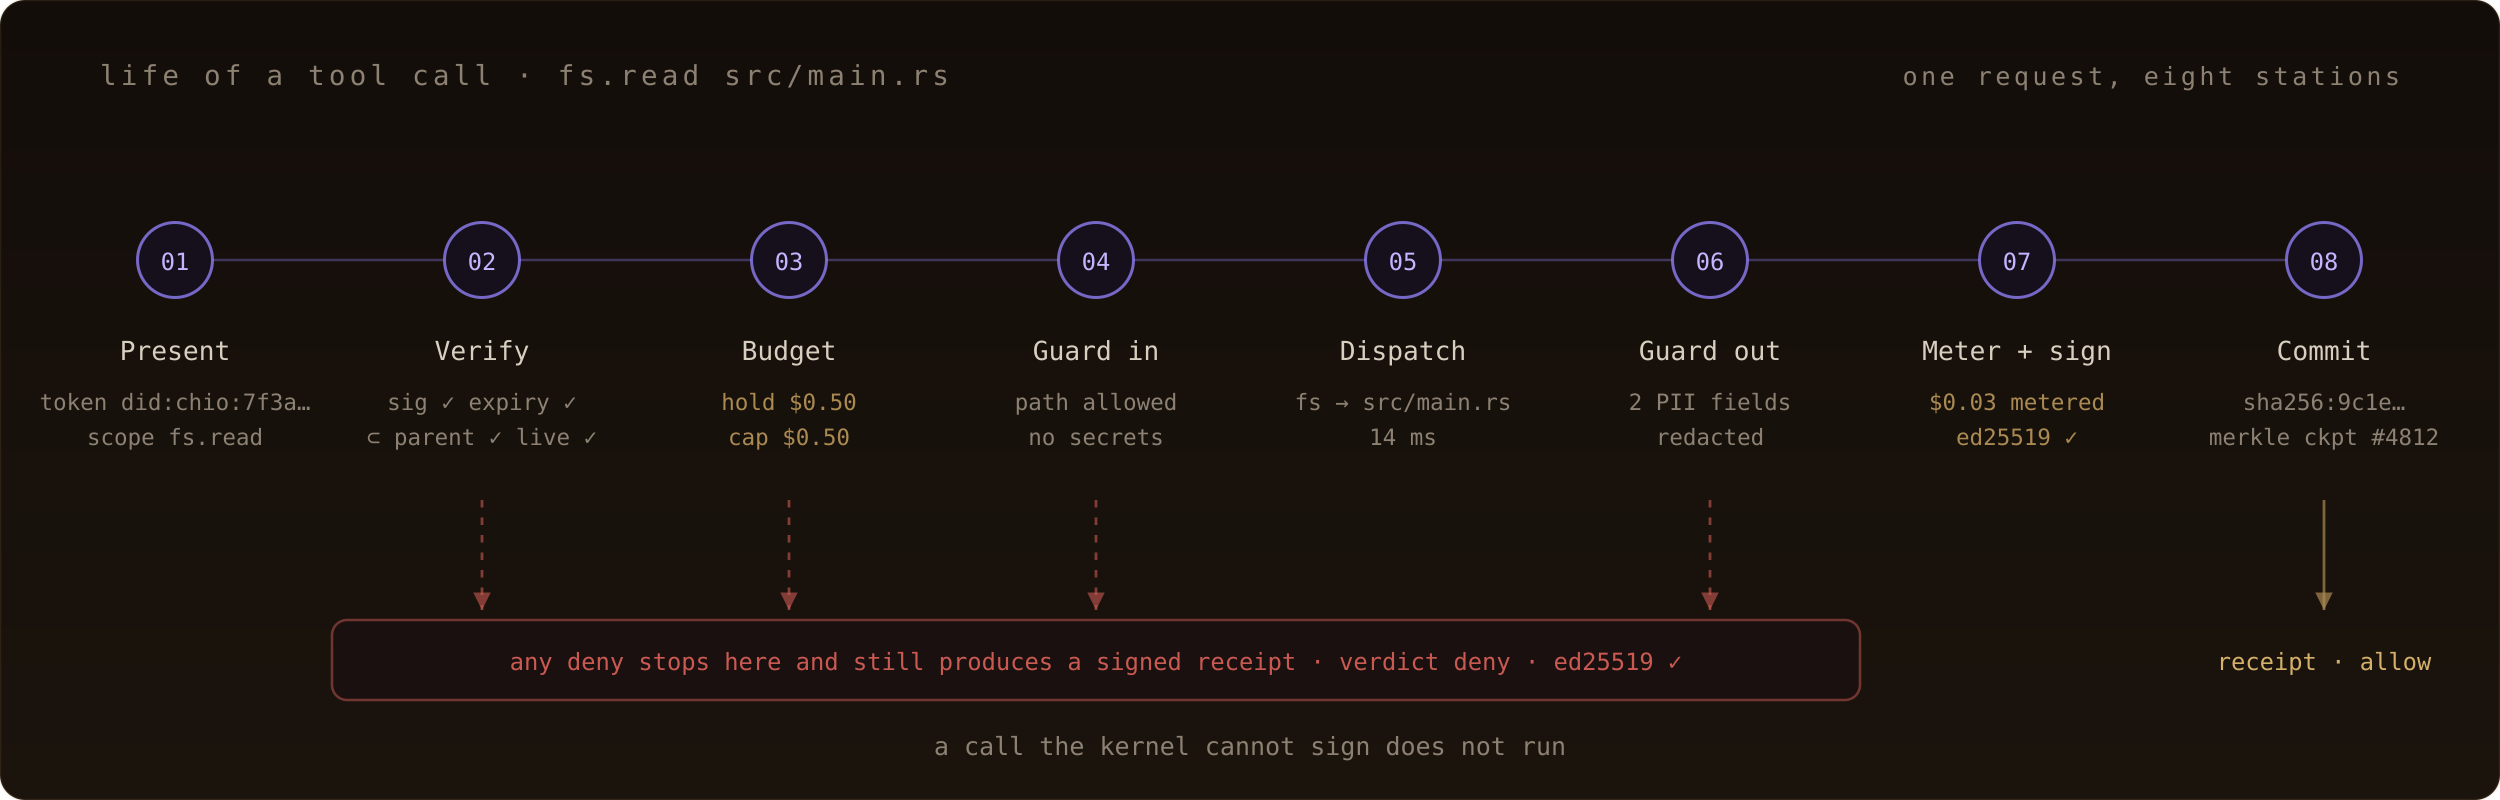
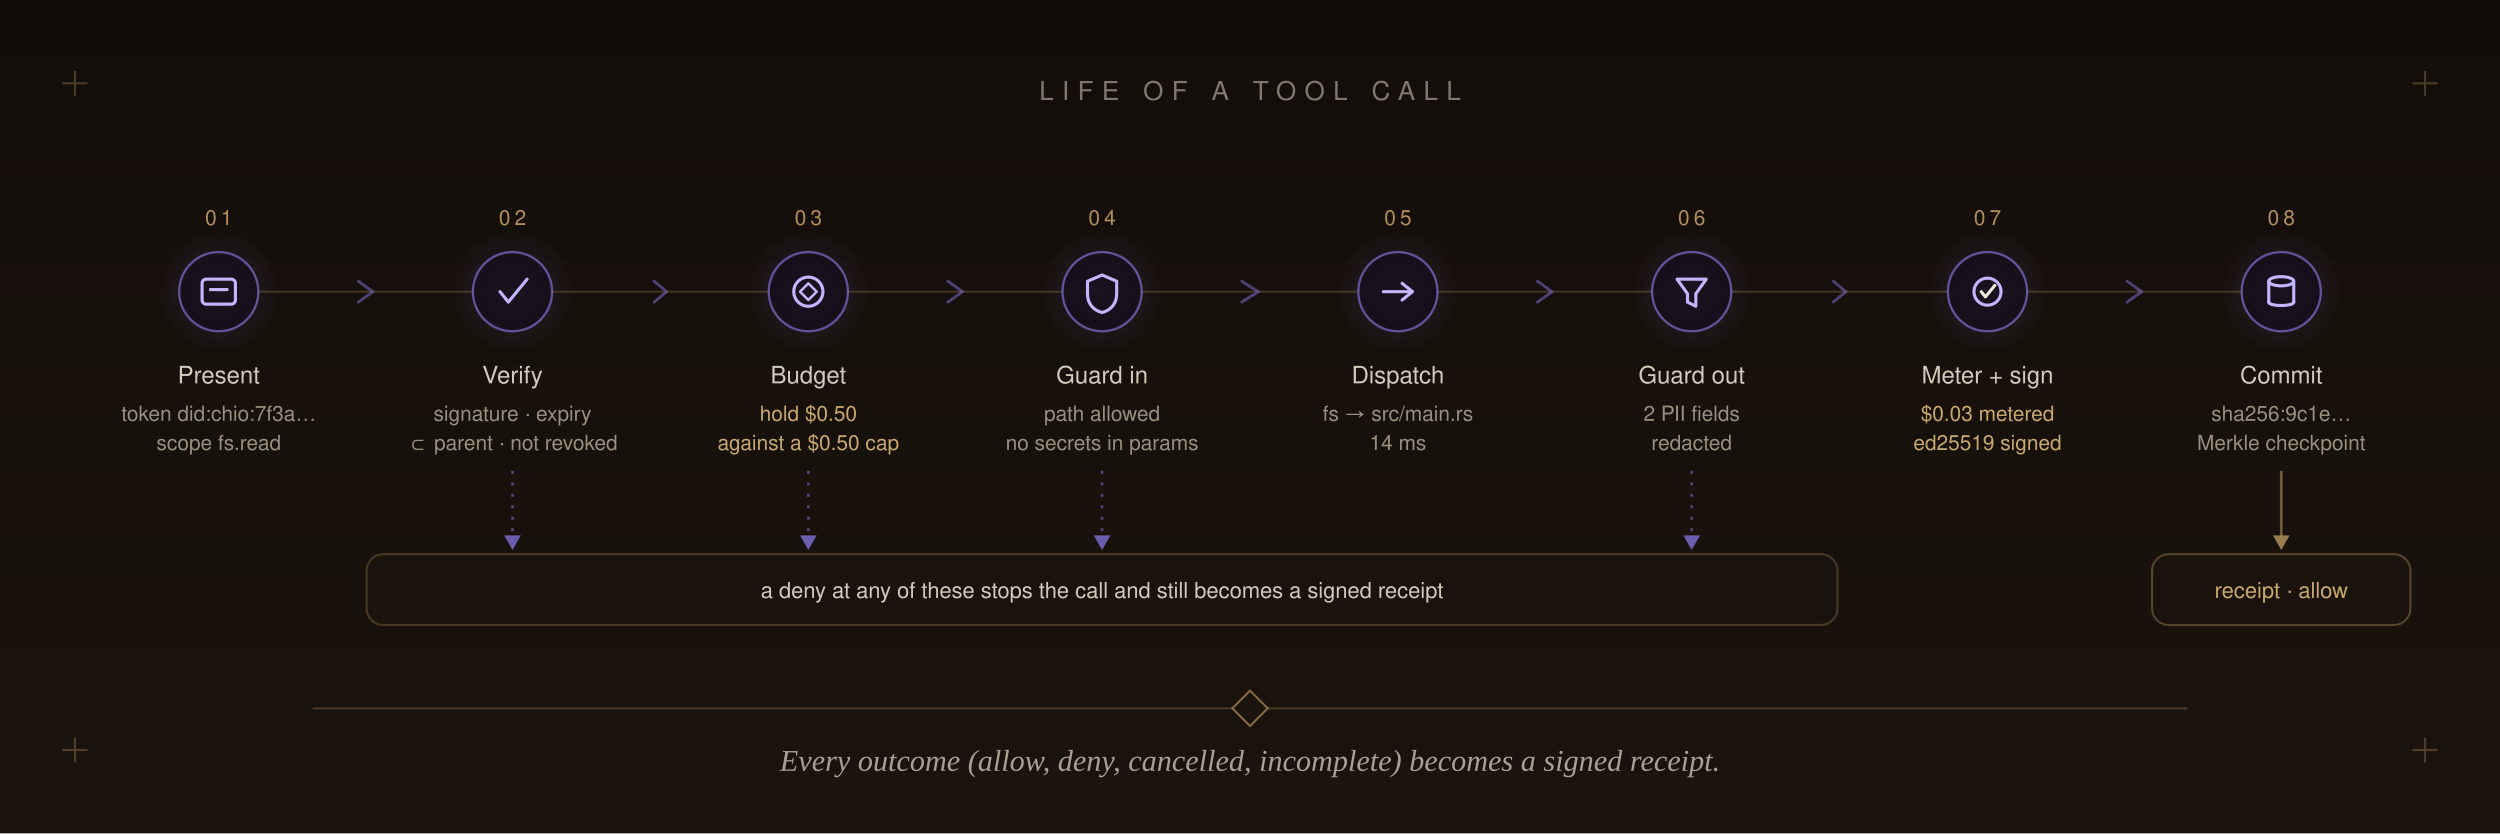
- <svg xmlns="http://www.w3.org/2000/svg" viewBox="0 0 1000 320" width="1000" height="320" role="img" aria-label="Life of a tool call in Chio: present the token, verify it, hold the budget, guard the input, dispatch, guard the output, meter and sign, then commit the receipt to the Merkle log. A deny at verify, budget, or either guard stops the call and still produces a signed receipt.">
+ <svg xmlns="http://www.w3.org/2000/svg" viewBox="0 0 1200 400" width="1200" height="400" role="img" aria-label="Life of a tool call: present the token, verify it, hold the budget, guard the input, dispatch, guard the output, meter and sign, then commit the receipt to the Merkle log. A deny at verify, budget, or either guard stops the call and still produces a signed receipt.">
  <defs>
-     <linearGradient id="lc-bg" x1="0" y1="0" x2="0" y2="1">
+     <linearGradient id="lcbg" x1="0" y1="0" x2="0" y2="1">
      <stop offset="0" stop-color="#130d0a" />
      <stop offset="1" stop-color="#1b140d" />
    </linearGradient>
-     <radialGradient id="lc-glow" cx="50%" cy="50%" r="55%">
-       <stop offset="0" stop-color="#8f7ff2" stop-opacity="0.16" />
-       <stop offset="0.5" stop-color="#8f7ff2" stop-opacity="0.04" />
+     <radialGradient id="lcglow" cx="50%" cy="50%" r="50%">
+       <stop offset="0" stop-color="#8f7ff2" stop-opacity="0.32" />
+       <stop offset="0.6" stop-color="#8f7ff2" stop-opacity="0.07" />
      <stop offset="1" stop-color="#8f7ff2" stop-opacity="0" />
    </radialGradient>
-     <pattern id="lc-field" width="34" height="34" patternUnits="userSpaceOnUse">
-       <circle cx="6" cy="9" r="0.9" fill="#ab8a52" fill-opacity="0.16" />
-       <circle cx="23" cy="24" r="0.6" fill="#ab8a52" fill-opacity="0.10" />
-     </pattern>
-     <radialGradient id="lc-fade" cx="50%" cy="50%" r="60%">
-       <stop offset="0" stop-color="#fff" stop-opacity="1" />
-       <stop offset="1" stop-color="#fff" stop-opacity="0" />
+     <radialGradient id="lckglow" cx="50%" cy="50%" r="50%">
+       <stop offset="0" stop-color="#8f7ff2" stop-opacity="0.28" />
+       <stop offset="0.65" stop-color="#8f7ff2" stop-opacity="0.06" />
+       <stop offset="1" stop-color="#8f7ff2" stop-opacity="0" />
    </radialGradient>
-     <mask id="lc-mask">
-       <rect width="1000" height="320" fill="url(#lc-fade)" />
-     </mask>
  </defs>
-   <rect width="1000" height="320" rx="10" fill="url(#lc-bg)" />
-   <rect width="1000" height="320" rx="10" fill="none" stroke="#ab8a52" stroke-opacity="0.14" />
-   <text x="40" y="34" text-anchor="start" font-family="ui-monospace, SFMono-Regular, 'SF Mono', Menlo, Consolas, monospace" font-size="11" letter-spacing="1.7" fill="#8c8172">life of a tool call · fs.read src/main.rs</text>
-   <text x="960" y="34" text-anchor="end" font-family="ui-monospace, SFMono-Regular, 'SF Mono', Menlo, Consolas, monospace" font-size="10" letter-spacing="1.4" fill="#8c8172">one request, eight stations</text>
-   <line x1="70.0" y1="104" x2="929.6" y2="104" stroke="#8f7ff2" stroke-opacity="0.35" stroke-width="1" />
-   <circle cx="70.0" cy="104" r="15" fill="#16101c" stroke="#8f7ff2" stroke-opacity="0.8" stroke-width="1.2" />
-   <text x="70.0" y="108" text-anchor="middle" font-family="ui-monospace, SFMono-Regular, 'SF Mono', Menlo, Consolas, monospace" font-size="9.5" fill="#c3b6ff">01</text>
-   <text x="70.0" y="144" text-anchor="middle" font-family="ui-monospace, SFMono-Regular, 'SF Mono', Menlo, Consolas, monospace" font-size="10.5" fill="#d8cfc0">Present</text>
-   <text x="70.0" y="164" text-anchor="middle" font-family="ui-monospace, SFMono-Regular, 'SF Mono', Menlo, Consolas, monospace" font-size="9" fill="#8c8172">token did:chio:7f3a…</text>
-   <text x="70.0" y="178" text-anchor="middle" font-family="ui-monospace, SFMono-Regular, 'SF Mono', Menlo, Consolas, monospace" font-size="9" fill="#8c8172">scope fs.read</text>
-   <circle cx="192.8" cy="104" r="15" fill="#16101c" stroke="#8f7ff2" stroke-opacity="0.8" stroke-width="1.2" />
-   <text x="192.8" y="108" text-anchor="middle" font-family="ui-monospace, SFMono-Regular, 'SF Mono', Menlo, Consolas, monospace" font-size="9.5" fill="#c3b6ff">02</text>
-   <text x="192.8" y="144" text-anchor="middle" font-family="ui-monospace, SFMono-Regular, 'SF Mono', Menlo, Consolas, monospace" font-size="10.5" fill="#d8cfc0">Verify</text>
-   <text x="192.8" y="164" text-anchor="middle" font-family="ui-monospace, SFMono-Regular, 'SF Mono', Menlo, Consolas, monospace" font-size="9" fill="#8c8172">sig ✓ expiry ✓</text>
-   <text x="192.8" y="178" text-anchor="middle" font-family="ui-monospace, SFMono-Regular, 'SF Mono', Menlo, Consolas, monospace" font-size="9" fill="#8c8172">⊂ parent ✓ live ✓</text>
-   <line x1="192.8" y1="200" x2="192.8" y2="244" stroke="#c95a52" stroke-opacity="0.6" stroke-width="1.1" stroke-dasharray="3 4" />
-   <path d="M192.8 244 L189.3 237 L196.3 237 Z" fill="#c95a52" fill-opacity="0.6" />
-   <circle cx="315.6" cy="104" r="15" fill="#16101c" stroke="#8f7ff2" stroke-opacity="0.8" stroke-width="1.2" />
-   <text x="315.6" y="108" text-anchor="middle" font-family="ui-monospace, SFMono-Regular, 'SF Mono', Menlo, Consolas, monospace" font-size="9.5" fill="#c3b6ff">03</text>
-   <text x="315.6" y="144" text-anchor="middle" font-family="ui-monospace, SFMono-Regular, 'SF Mono', Menlo, Consolas, monospace" font-size="10.5" fill="#d8cfc0">Budget</text>
-   <text x="315.6" y="164" text-anchor="middle" font-family="ui-monospace, SFMono-Regular, 'SF Mono', Menlo, Consolas, monospace" font-size="9" fill="#ab8a52">hold $0.50</text>
-   <text x="315.6" y="178" text-anchor="middle" font-family="ui-monospace, SFMono-Regular, 'SF Mono', Menlo, Consolas, monospace" font-size="9" fill="#ab8a52">cap $0.50</text>
-   <line x1="315.6" y1="200" x2="315.6" y2="244" stroke="#c95a52" stroke-opacity="0.6" stroke-width="1.1" stroke-dasharray="3 4" />
-   <path d="M315.6 244 L312.1 237 L319.1 237 Z" fill="#c95a52" fill-opacity="0.6" />
-   <circle cx="438.4" cy="104" r="15" fill="#16101c" stroke="#8f7ff2" stroke-opacity="0.8" stroke-width="1.2" />
-   <text x="438.4" y="108" text-anchor="middle" font-family="ui-monospace, SFMono-Regular, 'SF Mono', Menlo, Consolas, monospace" font-size="9.5" fill="#c3b6ff">04</text>
-   <text x="438.4" y="144" text-anchor="middle" font-family="ui-monospace, SFMono-Regular, 'SF Mono', Menlo, Consolas, monospace" font-size="10.5" fill="#d8cfc0">Guard in</text>
-   <text x="438.4" y="164" text-anchor="middle" font-family="ui-monospace, SFMono-Regular, 'SF Mono', Menlo, Consolas, monospace" font-size="9" fill="#8c8172">path allowed</text>
-   <text x="438.4" y="178" text-anchor="middle" font-family="ui-monospace, SFMono-Regular, 'SF Mono', Menlo, Consolas, monospace" font-size="9" fill="#8c8172">no secrets</text>
-   <line x1="438.4" y1="200" x2="438.4" y2="244" stroke="#c95a52" stroke-opacity="0.6" stroke-width="1.1" stroke-dasharray="3 4" />
-   <path d="M438.4 244 L434.9 237 L441.9 237 Z" fill="#c95a52" fill-opacity="0.6" />
-   <circle cx="561.2" cy="104" r="15" fill="#16101c" stroke="#8f7ff2" stroke-opacity="0.8" stroke-width="1.2" />
-   <text x="561.2" y="108" text-anchor="middle" font-family="ui-monospace, SFMono-Regular, 'SF Mono', Menlo, Consolas, monospace" font-size="9.5" fill="#c3b6ff">05</text>
-   <text x="561.2" y="144" text-anchor="middle" font-family="ui-monospace, SFMono-Regular, 'SF Mono', Menlo, Consolas, monospace" font-size="10.5" fill="#d8cfc0">Dispatch</text>
-   <text x="561.2" y="164" text-anchor="middle" font-family="ui-monospace, SFMono-Regular, 'SF Mono', Menlo, Consolas, monospace" font-size="9" fill="#8c8172">fs → src/main.rs</text>
-   <text x="561.2" y="178" text-anchor="middle" font-family="ui-monospace, SFMono-Regular, 'SF Mono', Menlo, Consolas, monospace" font-size="9" fill="#8c8172">14 ms</text>
-   <circle cx="684.0" cy="104" r="15" fill="#16101c" stroke="#8f7ff2" stroke-opacity="0.8" stroke-width="1.2" />
-   <text x="684.0" y="108" text-anchor="middle" font-family="ui-monospace, SFMono-Regular, 'SF Mono', Menlo, Consolas, monospace" font-size="9.5" fill="#c3b6ff">06</text>
-   <text x="684.0" y="144" text-anchor="middle" font-family="ui-monospace, SFMono-Regular, 'SF Mono', Menlo, Consolas, monospace" font-size="10.5" fill="#d8cfc0">Guard out</text>
-   <text x="684.0" y="164" text-anchor="middle" font-family="ui-monospace, SFMono-Regular, 'SF Mono', Menlo, Consolas, monospace" font-size="9" fill="#8c8172">2 PII fields</text>
-   <text x="684.0" y="178" text-anchor="middle" font-family="ui-monospace, SFMono-Regular, 'SF Mono', Menlo, Consolas, monospace" font-size="9" fill="#8c8172">redacted</text>
-   <line x1="684.0" y1="200" x2="684.0" y2="244" stroke="#c95a52" stroke-opacity="0.6" stroke-width="1.1" stroke-dasharray="3 4" />
-   <path d="M684.0 244 L680.5 237 L687.5 237 Z" fill="#c95a52" fill-opacity="0.6" />
-   <circle cx="806.8" cy="104" r="15" fill="#16101c" stroke="#8f7ff2" stroke-opacity="0.8" stroke-width="1.2" />
-   <text x="806.8" y="108" text-anchor="middle" font-family="ui-monospace, SFMono-Regular, 'SF Mono', Menlo, Consolas, monospace" font-size="9.5" fill="#c3b6ff">07</text>
-   <text x="806.8" y="144" text-anchor="middle" font-family="ui-monospace, SFMono-Regular, 'SF Mono', Menlo, Consolas, monospace" font-size="10.5" fill="#d8cfc0">Meter + sign</text>
-   <text x="806.8" y="164" text-anchor="middle" font-family="ui-monospace, SFMono-Regular, 'SF Mono', Menlo, Consolas, monospace" font-size="9" fill="#ab8a52">$0.03 metered</text>
-   <text x="806.8" y="178" text-anchor="middle" font-family="ui-monospace, SFMono-Regular, 'SF Mono', Menlo, Consolas, monospace" font-size="9" fill="#ab8a52">ed25519 ✓</text>
-   <circle cx="929.6" cy="104" r="15" fill="#16101c" stroke="#8f7ff2" stroke-opacity="0.8" stroke-width="1.2" />
-   <text x="929.6" y="108" text-anchor="middle" font-family="ui-monospace, SFMono-Regular, 'SF Mono', Menlo, Consolas, monospace" font-size="9.5" fill="#c3b6ff">08</text>
-   <text x="929.6" y="144" text-anchor="middle" font-family="ui-monospace, SFMono-Regular, 'SF Mono', Menlo, Consolas, monospace" font-size="10.5" fill="#d8cfc0">Commit</text>
-   <text x="929.6" y="164" text-anchor="middle" font-family="ui-monospace, SFMono-Regular, 'SF Mono', Menlo, Consolas, monospace" font-size="9" fill="#8c8172">sha256:9c1e…</text>
-   <text x="929.6" y="178" text-anchor="middle" font-family="ui-monospace, SFMono-Regular, 'SF Mono', Menlo, Consolas, monospace" font-size="9" fill="#8c8172">merkle ckpt #4812</text>
-   <rect x="132.8" y="248" width="611.2" height="32" rx="6" fill="#1a1010" fill-opacity="0.9" stroke="#c95a52" stroke-opacity="0.5" stroke-width="1" />
-   <text x="438.4" y="268" text-anchor="middle" font-family="ui-monospace, SFMono-Regular, 'SF Mono', Menlo, Consolas, monospace" font-size="9.5" fill="#c95a52">any deny stops here and still produces a signed receipt · verdict deny · ed25519 ✓</text>
-   <line x1="929.6" y1="200" x2="929.6" y2="244" stroke="#ab8a52" stroke-opacity="0.7" stroke-width="1.1" />
-   <path d="M929.6 244 L926.1 237 L933.1 237 Z" fill="#ab8a52" fill-opacity="0.7" />
-   <text x="929.6" y="268" text-anchor="middle" font-family="ui-monospace, SFMono-Regular, 'SF Mono', Menlo, Consolas, monospace" font-size="9.5" fill="#d4b06a">receipt · allow</text>
-   <text x="500" y="302" text-anchor="middle" font-family="ui-monospace, SFMono-Regular, 'SF Mono', Menlo, Consolas, monospace" font-size="10" fill="#8c8172">a call the kernel cannot sign does not run</text>
+   <rect width="1200" height="400" fill="url(#lcbg)" />
+   <g stroke="#b08d5b" stroke-opacity="0.35" stroke-width="1">
+     <path d="M30 40 H42 M36 34 V46" />
+     <path d="M1158 40 H1170 M1164 34 V46" />
+     <path d="M30 360 H42 M36 354 V366" />
+     <path d="M1158 360 H1170 M1164 354 V366" />
+   </g>
+   <text x="600.0" y="48" text-anchor="middle" font-family="-apple-system, 'Segoe UI', Helvetica, Arial, sans-serif" font-size="12.5" letter-spacing="4" fill="#d8cfc0" fill-opacity="0.55">LIFE OF A TOOL CALL</text>
+   <path d="M90 140 H1110" stroke="#b08d5b" stroke-opacity="0.28" stroke-width="1" />
+   <g fill="none" stroke="#8f7ff2" stroke-opacity="0.45" stroke-width="1.4" stroke-linecap="round" stroke-linejoin="round">
+     <path d="M172 135 L179 140 L172 145" />
+     <path d="M314 135 L320 140 L314 145" />
+     <path d="M455 135 L462 140 L455 145" />
+     <path d="M596 135 L604 140 L596 145" />
+     <path d="M738 135 L745 140 L738 145" />
+     <path d="M880 135 L886 140 L880 145" />
+     <path d="M1021 135 L1028 140 L1021 145" />
+   </g>
+   <circle cx="105" cy="140" r="30" fill="url(#lcglow)" />
+   <circle cx="246" cy="140" r="30" fill="url(#lcglow)" />
+   <circle cx="388" cy="140" r="30" fill="url(#lcglow)" />
+   <circle cx="529" cy="140" r="30" fill="url(#lcglow)" />
+   <circle cx="671" cy="140" r="30" fill="url(#lcglow)" />
+   <circle cx="812" cy="140" r="30" fill="url(#lcglow)" />
+   <circle cx="954" cy="140" r="30" fill="url(#lcglow)" />
+   <circle cx="1095" cy="140" r="30" fill="url(#lcglow)" />
+   <g text-anchor="middle" font-family="-apple-system, 'Segoe UI', Helvetica, Arial, sans-serif" font-size="10" letter-spacing="2" fill="#b08d5b">
+     <text x="105" y="108">01</text>
+     <text x="246" y="108">02</text>
+     <text x="388" y="108">03</text>
+     <text x="529" y="108">04</text>
+     <text x="671" y="108">05</text>
+     <text x="812" y="108">06</text>
+     <text x="954" y="108">07</text>
+     <text x="1095" y="108">08</text>
+   </g>
+   <g fill="#16101c" fill-opacity="0.92" stroke="#8f7ff2" stroke-opacity="0.6" stroke-width="1.1">
+     <circle cx="105" cy="140" r="19" />
+     <circle cx="246" cy="140" r="19" />
+     <circle cx="388" cy="140" r="19" />
+     <circle cx="529" cy="140" r="19" />
+     <circle cx="671" cy="140" r="19" />
+     <circle cx="812" cy="140" r="19" />
+     <circle cx="954" cy="140" r="19" />
+     <circle cx="1095" cy="140" r="19" />
+   </g>
+   <g fill="none" stroke="#c3b6ff" stroke-width="1.5" stroke-linecap="round" stroke-linejoin="round">
+     <g transform="translate(105,140)">
+       <rect x="-8" y="-6" width="16" height="12" rx="2" />
+       <path d="M-4 -1 H4" />
+     </g>
+     <g transform="translate(246,140)">
+       <path d="M-6 0 L-2 5 L7 -6" />
+     </g>
+     <g transform="translate(388,140)">
+       <circle cx="0" cy="0" r="7" />
+       <path d="M0 -4 L4 0 L0 4 L-4 0 Z" stroke-width="1.2" />
+     </g>
+     <g transform="translate(529,140)">
+       <path d="M0 -8 L7 -5 L7 1 C7 6 4 9 0 10 C-4 9 -7 6 -7 1 L-7 -5 Z" />
+     </g>
+     <g transform="translate(671,140)">
+       <path d="M-7 0 H6" />
+       <path d="M2 -4 L7 0 L2 4" />
+     </g>
+     <g transform="translate(812,140)">
+       <path d="M-7 -6 H7 L2 1 V7 L-2 5 V1 Z" />
+     </g>
+     <g transform="translate(954,140)">
+       <circle cx="0" cy="0" r="6.5" />
+       <path d="M-3 0 L-1 2.5 L3.5 -3" stroke="#f2eadc" />
+     </g>
+     <g transform="translate(1095,140)">
+       <ellipse cx="0" cy="-5" rx="6" ry="2.2" />
+       <path d="M-6 -5 V5" />
+       <path d="M6 -5 V5" />
+       <path d="M-6 5 C-6 7.2 6 7.2 6 5" />
+     </g>
+   </g>
+   <g text-anchor="middle" font-family="-apple-system, 'Segoe UI', Helvetica, Arial, sans-serif" font-size="11.5" fill="#d3cabb">
+     <text x="105" y="184">Present</text>
+     <text x="246" y="184">Verify</text>
+     <text x="388" y="184">Budget</text>
+     <text x="529" y="184">Guard in</text>
+     <text x="671" y="184">Dispatch</text>
+     <text x="812" y="184">Guard out</text>
+     <text x="954" y="184">Meter + sign</text>
+     <text x="1095" y="184">Commit</text>
+   </g>
+   <text x="105" y="202" text-anchor="middle" font-family="-apple-system, 'Segoe UI', Helvetica, Arial, sans-serif" font-size="10" fill="#9a8f7e">token did:chio:7f3a…</text>
+   <text x="105" y="216" text-anchor="middle" font-family="-apple-system, 'Segoe UI', Helvetica, Arial, sans-serif" font-size="10" fill="#9a8f7e">scope fs.read</text>
+   <text x="246" y="202" text-anchor="middle" font-family="-apple-system, 'Segoe UI', Helvetica, Arial, sans-serif" font-size="10" fill="#9a8f7e">signature · expiry</text>
+   <text x="246" y="216" text-anchor="middle" font-family="-apple-system, 'Segoe UI', Helvetica, Arial, sans-serif" font-size="10" fill="#9a8f7e">⊂ parent · not revoked</text>
+   <path d="M246 226 V258" stroke="#8f7ff2" stroke-opacity="0.5" stroke-width="1.2" stroke-dasharray="1.5 4" />
+   <path d="M246 264 l-4 -7 h8 z" fill="#8f7ff2" fill-opacity="0.7" />
+   <text x="388" y="202" text-anchor="middle" font-family="-apple-system, 'Segoe UI', Helvetica, Arial, sans-serif" font-size="10" fill="#c8a86f">hold $0.50</text>
+   <text x="388" y="216" text-anchor="middle" font-family="-apple-system, 'Segoe UI', Helvetica, Arial, sans-serif" font-size="10" fill="#c8a86f">against a $0.50 cap</text>
+   <path d="M388 226 V258" stroke="#8f7ff2" stroke-opacity="0.5" stroke-width="1.2" stroke-dasharray="1.5 4" />
+   <path d="M388 264 l-4 -7 h8 z" fill="#8f7ff2" fill-opacity="0.7" />
+   <text x="529" y="202" text-anchor="middle" font-family="-apple-system, 'Segoe UI', Helvetica, Arial, sans-serif" font-size="10" fill="#9a8f7e">path allowed</text>
+   <text x="529" y="216" text-anchor="middle" font-family="-apple-system, 'Segoe UI', Helvetica, Arial, sans-serif" font-size="10" fill="#9a8f7e">no secrets in params</text>
+   <path d="M529 226 V258" stroke="#8f7ff2" stroke-opacity="0.5" stroke-width="1.2" stroke-dasharray="1.5 4" />
+   <path d="M529 264 l-4 -7 h8 z" fill="#8f7ff2" fill-opacity="0.7" />
+   <text x="671" y="202" text-anchor="middle" font-family="-apple-system, 'Segoe UI', Helvetica, Arial, sans-serif" font-size="10" fill="#9a8f7e">fs → src/main.rs</text>
+   <text x="671" y="216" text-anchor="middle" font-family="-apple-system, 'Segoe UI', Helvetica, Arial, sans-serif" font-size="10" fill="#9a8f7e">14 ms</text>
+   <text x="812" y="202" text-anchor="middle" font-family="-apple-system, 'Segoe UI', Helvetica, Arial, sans-serif" font-size="10" fill="#9a8f7e">2 PII fields</text>
+   <text x="812" y="216" text-anchor="middle" font-family="-apple-system, 'Segoe UI', Helvetica, Arial, sans-serif" font-size="10" fill="#9a8f7e">redacted</text>
+   <path d="M812 226 V258" stroke="#8f7ff2" stroke-opacity="0.5" stroke-width="1.2" stroke-dasharray="1.5 4" />
+   <path d="M812 264 l-4 -7 h8 z" fill="#8f7ff2" fill-opacity="0.7" />
+   <text x="954" y="202" text-anchor="middle" font-family="-apple-system, 'Segoe UI', Helvetica, Arial, sans-serif" font-size="10" fill="#c8a86f">$0.03 metered</text>
+   <text x="954" y="216" text-anchor="middle" font-family="-apple-system, 'Segoe UI', Helvetica, Arial, sans-serif" font-size="10" fill="#c8a86f">ed25519 signed</text>
+   <text x="1095" y="202" text-anchor="middle" font-family="-apple-system, 'Segoe UI', Helvetica, Arial, sans-serif" font-size="10" fill="#9a8f7e">sha256:9c1e…</text>
+   <text x="1095" y="216" text-anchor="middle" font-family="-apple-system, 'Segoe UI', Helvetica, Arial, sans-serif" font-size="10" fill="#9a8f7e">Merkle checkpoint</text>
+   <path d="M1095 226 V258" stroke="#b08d5b" stroke-opacity="0.6" stroke-width="1.3" />
+   <path d="M1095 264 l-4 -7 h8 z" fill="#b08d5b" fill-opacity="0.85" />
+   <rect x="176" y="266" width="706" height="34" rx="8" fill="#1a130d" stroke="#b08d5b" stroke-opacity="0.3" />
+   <text x="529.0" y="287" text-anchor="middle" font-family="-apple-system, 'Segoe UI', Helvetica, Arial, sans-serif" font-size="10.5" fill="#d3cabb">a deny at any of these stops the call and still becomes a signed receipt</text>
+   <rect x="1033" y="266" width="124" height="34" rx="8" fill="#1a130d" stroke="#b08d5b" stroke-opacity="0.4" />
+   <text x="1095" y="287" text-anchor="middle" font-family="-apple-system, 'Segoe UI', Helvetica, Arial, sans-serif" font-size="10.5" fill="#c8a86f">receipt · allow</text>
+   <path d="M150.0 340 H1050.0" stroke="#b08d5b" stroke-opacity="0.3" stroke-width="1" />
+   <rect x="594.0" y="334" width="12" height="12" transform="rotate(45 600.0 340)" fill="#1b140d" stroke="#b08d5b" stroke-opacity="0.7" />
+   <text x="600.0" y="370" text-anchor="middle" font-family="Georgia, 'Times New Roman', serif" font-size="14.5" font-style="italic" fill="#d8cfc0" fill-opacity="0.75">Every outcome (allow, deny, cancelled, incomplete) becomes a signed receipt.</text>
</svg>
